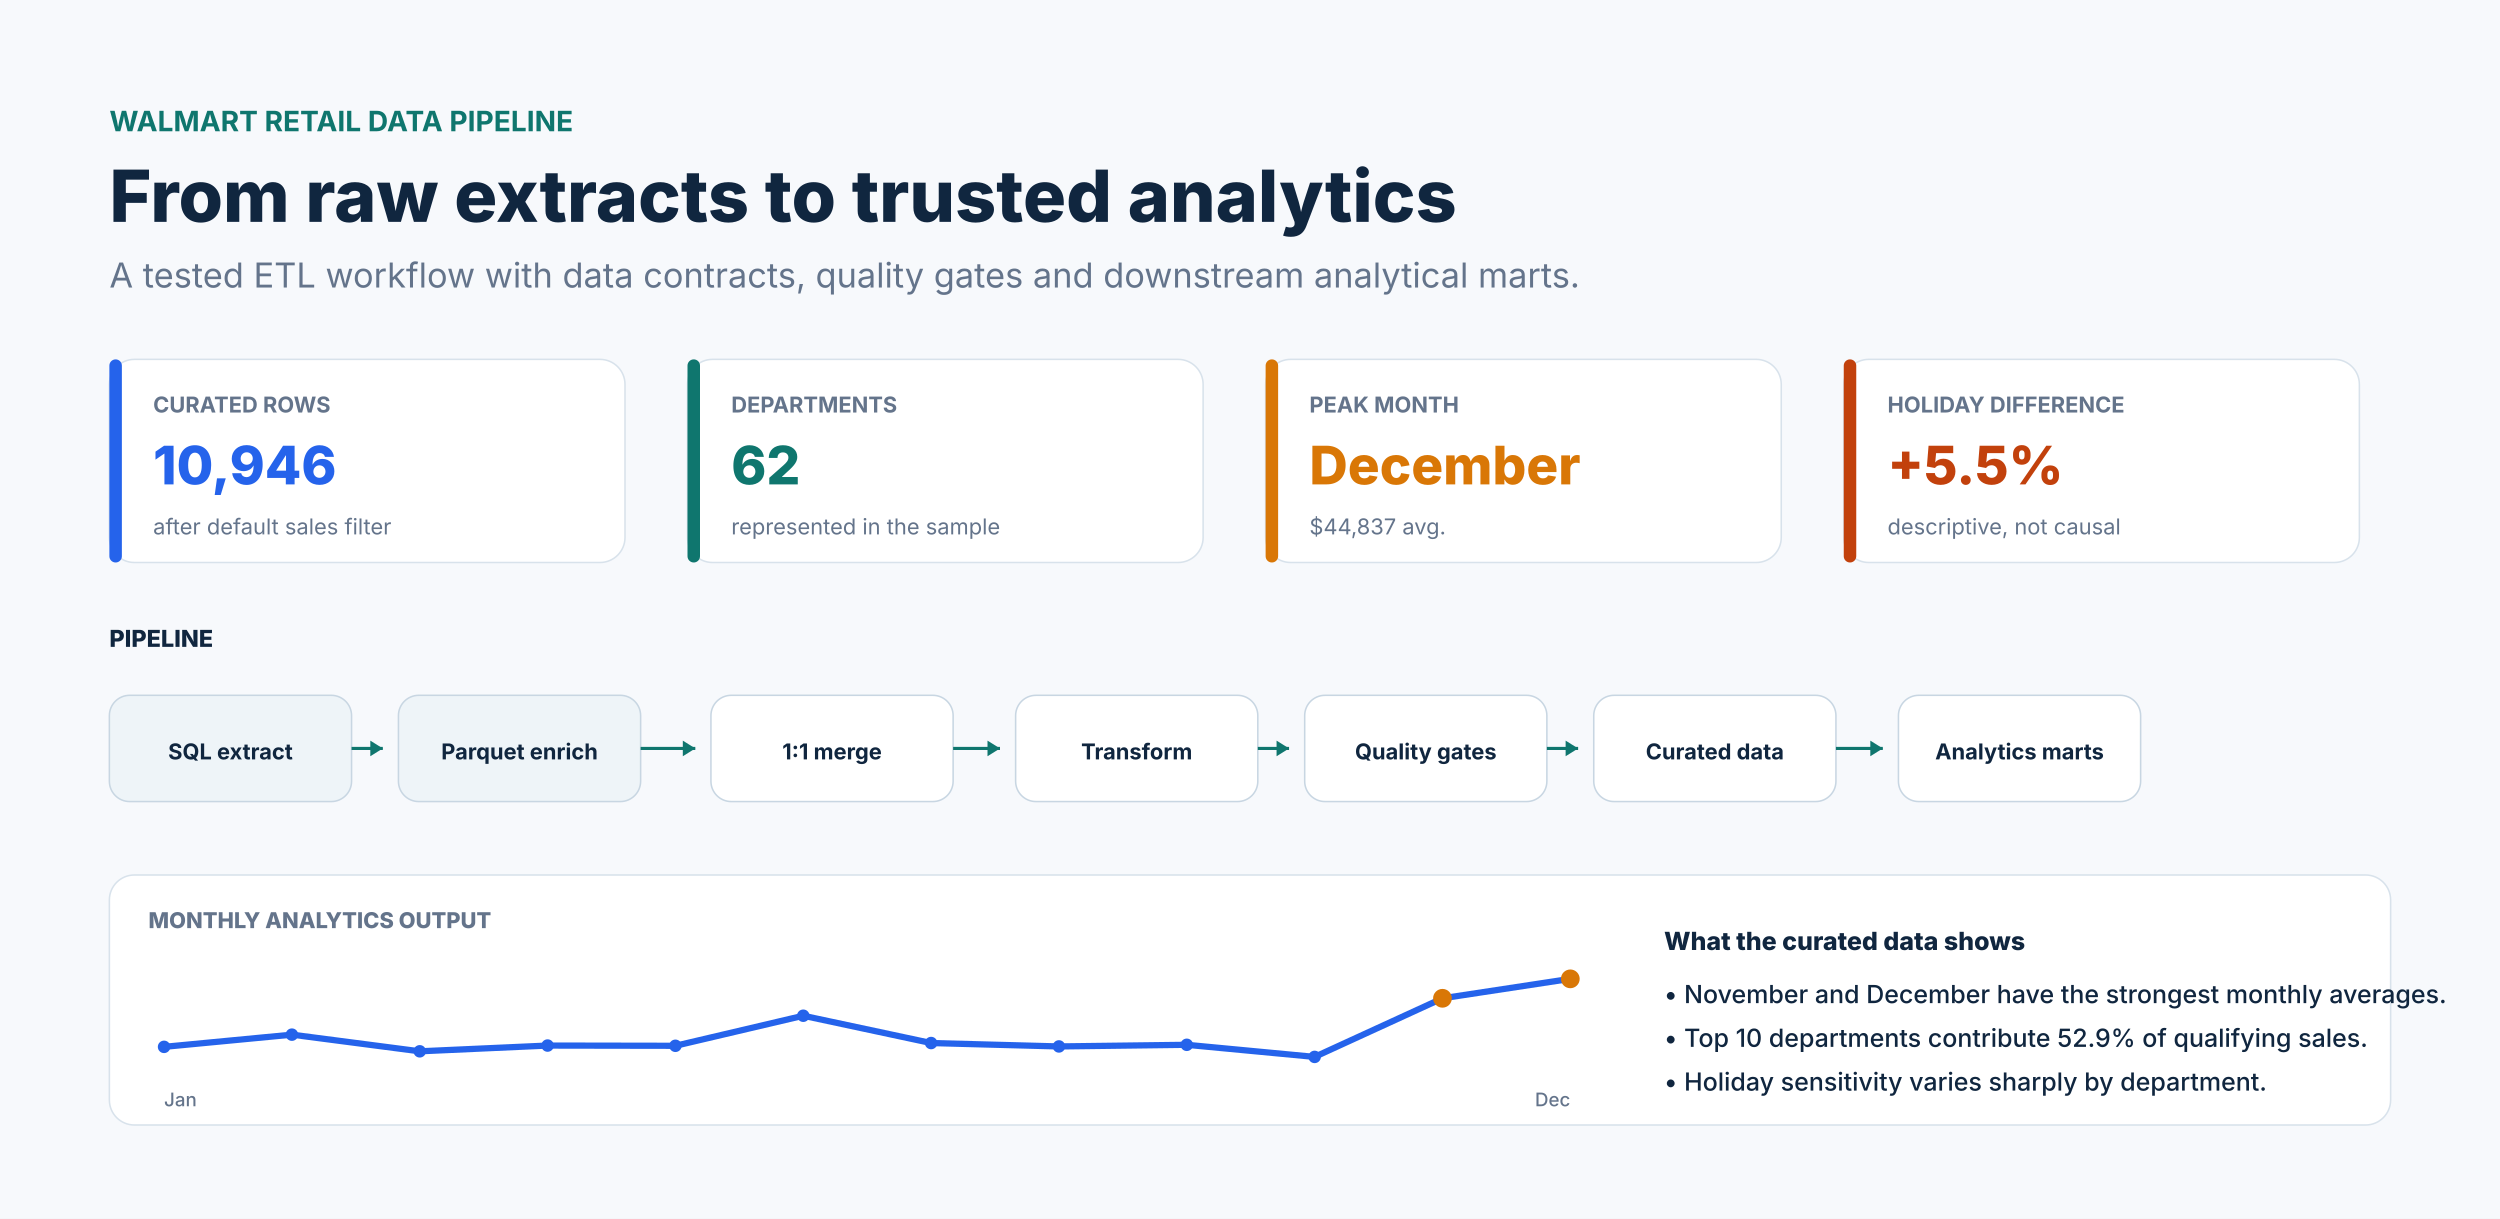
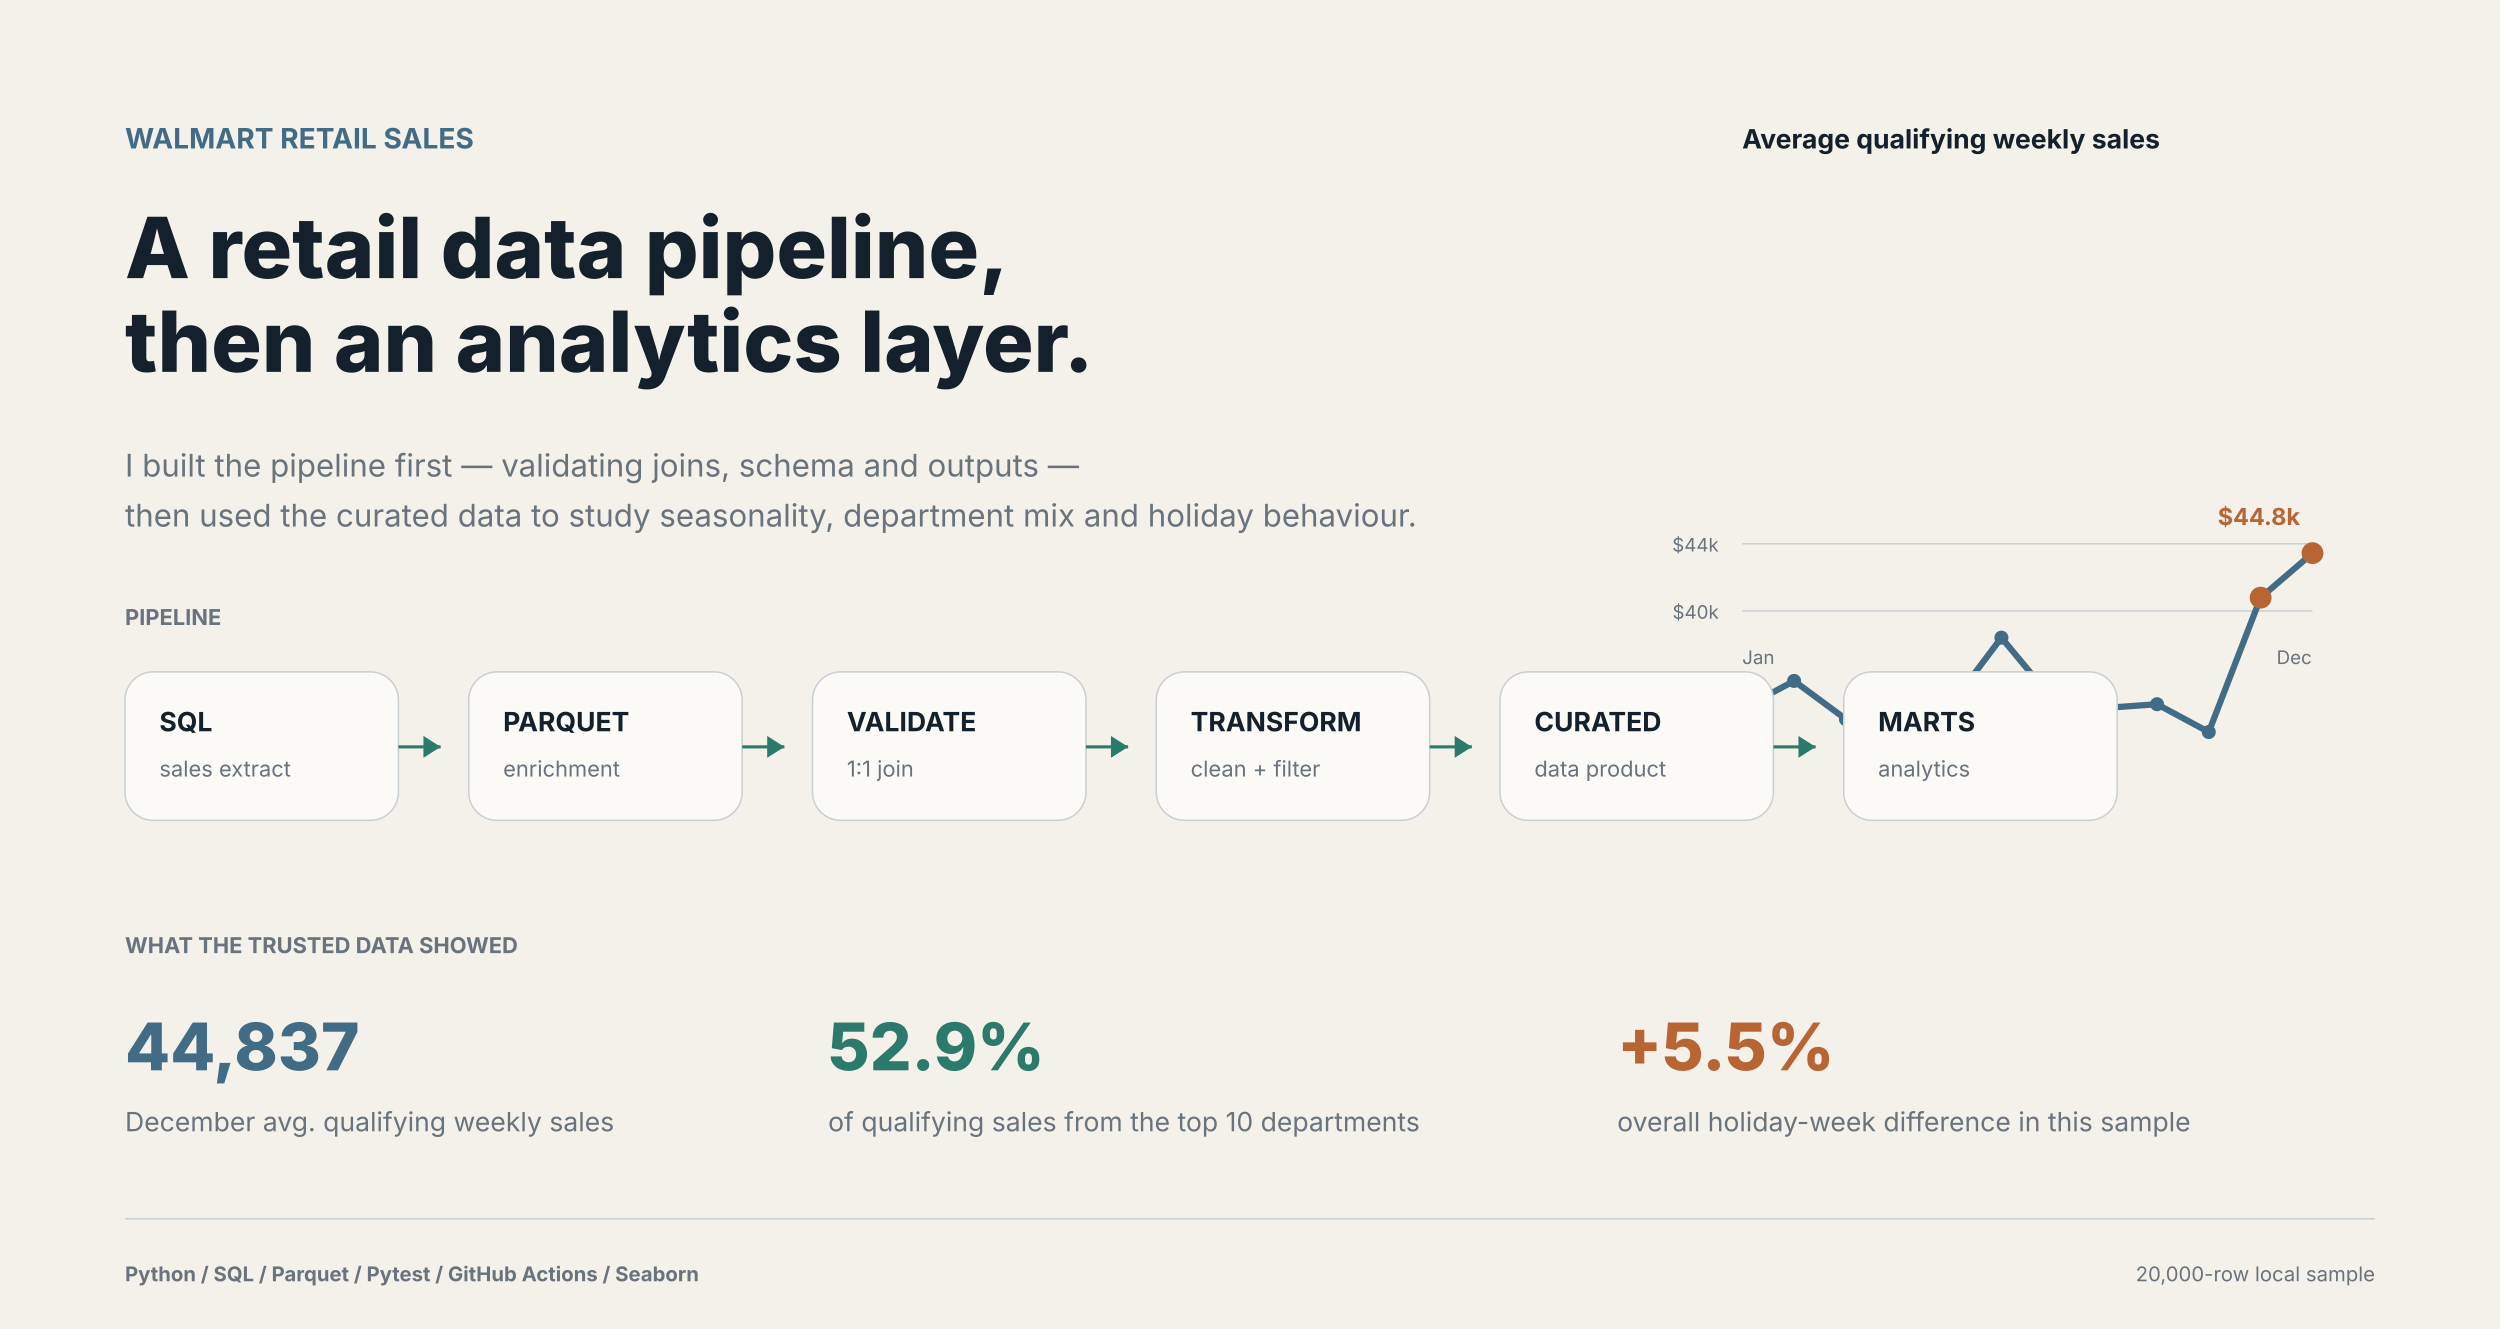
- <svg xmlns="http://www.w3.org/2000/svg" width="1600" height="780" viewBox="0 0 1600 780">
-   <rect width="100%" height="100%" fill="#F7F9FC" />
-   <style>text{font-family:Inter,Segoe UI,Arial,sans-serif}</style>
-   <text x="70" y="84" font-size="18" font-weight="700" fill="#0F766E" text-anchor="start">WALMART RETAIL DATA PIPELINE</text>
-   <text x="70" y="142" font-size="46" font-weight="800" fill="#10263F" text-anchor="start">From raw extracts to trusted analytics</text>
-   <text x="70" y="184" font-size="22" font-weight="400" fill="#64748B" text-anchor="start">A tested ETL workflow with data contracts, quality gates and downstream analytical marts.</text>
-   <rect x="70" y="230" width="330" height="130" rx="16" fill="#FFFFFF" stroke="#D8E2EB" />
-   <rect x="70" y="230" width="8" height="130" rx="4" fill="#2563EB" />
-   <text x="98" y="264" font-size="14" font-weight="700" fill="#64748B" text-anchor="start">CURATED ROWS</text>
-   <text x="98" y="310" font-size="34" font-weight="800" fill="#2563EB" text-anchor="start">10,946</text>
-   <text x="98" y="342" font-size="14" font-weight="400" fill="#64748B" text-anchor="start">after default sales filter</text>
-   <rect x="440" y="230" width="330" height="130" rx="16" fill="#FFFFFF" stroke="#D8E2EB" />
-   <rect x="440" y="230" width="8" height="130" rx="4" fill="#0F766E" />
-   <text x="468" y="264" font-size="14" font-weight="700" fill="#64748B" text-anchor="start">DEPARTMENTS</text>
-   <text x="468" y="310" font-size="34" font-weight="800" fill="#0F766E" text-anchor="start">62</text>
-   <text x="468" y="342" font-size="14" font-weight="400" fill="#64748B" text-anchor="start">represented in the sample</text>
-   <rect x="810" y="230" width="330" height="130" rx="16" fill="#FFFFFF" stroke="#D8E2EB" />
-   <rect x="810" y="230" width="8" height="130" rx="4" fill="#D97706" />
-   <text x="838" y="264" font-size="14" font-weight="700" fill="#64748B" text-anchor="start">PEAK MONTH</text>
-   <text x="838" y="310" font-size="34" font-weight="800" fill="#D97706" text-anchor="start">December</text>
-   <text x="838" y="342" font-size="14" font-weight="400" fill="#64748B" text-anchor="start">$44,837 avg.</text>
-   <rect x="1180" y="230" width="330" height="130" rx="16" fill="#FFFFFF" stroke="#D8E2EB" />
-   <rect x="1180" y="230" width="8" height="130" rx="4" fill="#C2410C" />
-   <text x="1208" y="264" font-size="14" font-weight="700" fill="#64748B" text-anchor="start">HOLIDAY DIFFERENCE</text>
-   <text x="1208" y="310" font-size="34" font-weight="800" fill="#C2410C" text-anchor="start">+5.5%</text>
-   <text x="1208" y="342" font-size="14" font-weight="400" fill="#64748B" text-anchor="start">descriptive, not causal</text>
-   <text x="70" y="414" font-size="15" font-weight="800" fill="#10263F" text-anchor="start">PIPELINE</text>
-   <rect x="70" y="445" width="155" height="68" rx="13" fill="#EEF4F8" stroke="#C8D6E2" />
-   <text x="147.5" y="486" font-size="14" font-weight="700" fill="#10263F" text-anchor="middle">SQL extract</text>
-   <line x1="225" y1="479" x2="245" y2="479" stroke="#0F766E" stroke-width="2" />
-   <polygon points="245,479 237,474 237,484" fill="#0F766E" />
-   <rect x="255" y="445" width="155" height="68" rx="13" fill="#EEF4F8" stroke="#C8D6E2" />
-   <text x="332.5" y="486" font-size="14" font-weight="700" fill="#10263F" text-anchor="middle">Parquet enrich</text>
-   <line x1="410" y1="479" x2="445" y2="479" stroke="#0F766E" stroke-width="2" />
-   <polygon points="445,479 437,474 437,484" fill="#0F766E" />
-   <rect x="455" y="445" width="155" height="68" rx="13" fill="#FFFFFF" stroke="#C8D6E2" />
-   <text x="532.5" y="486" font-size="14" font-weight="700" fill="#10263F" text-anchor="middle">1:1 merge</text>
-   <line x1="610" y1="479" x2="640" y2="479" stroke="#0F766E" stroke-width="2" />
-   <polygon points="640,479 632,474 632,484" fill="#0F766E" />
-   <rect x="650" y="445" width="155" height="68" rx="13" fill="#FFFFFF" stroke="#C8D6E2" />
-   <text x="727.5" y="486" font-size="14" font-weight="700" fill="#10263F" text-anchor="middle">Transform</text>
-   <line x1="805" y1="479" x2="825" y2="479" stroke="#0F766E" stroke-width="2" />
-   <polygon points="825,479 817,474 817,484" fill="#0F766E" />
-   <rect x="835" y="445" width="155" height="68" rx="13" fill="#FFFFFF" stroke="#C8D6E2" />
-   <text x="912.5" y="486" font-size="14" font-weight="700" fill="#10263F" text-anchor="middle">Quality gates</text>
-   <line x1="990" y1="479" x2="1010" y2="479" stroke="#0F766E" stroke-width="2" />
-   <polygon points="1010,479 1002,474 1002,484" fill="#0F766E" />
-   <rect x="1020" y="445" width="155" height="68" rx="13" fill="#FFFFFF" stroke="#C8D6E2" />
-   <text x="1097.5" y="486" font-size="14" font-weight="700" fill="#10263F" text-anchor="middle">Curated data</text>
-   <line x1="1175" y1="479" x2="1205" y2="479" stroke="#0F766E" stroke-width="2" />
-   <polygon points="1205,479 1197,474 1197,484" fill="#0F766E" />
-   <rect x="1215" y="445" width="155" height="68" rx="13" fill="#FFFFFF" stroke="#C8D6E2" />
-   <text x="1292.5" y="486" font-size="14" font-weight="700" fill="#10263F" text-anchor="middle">Analytics marts</text>
-   <rect x="70" y="560" width="1460" height="160" rx="16" fill="#FFFFFF" stroke="#D8E2EB" />
-   <text x="95" y="594" font-size="14" font-weight="800" fill="#64748B" text-anchor="start">MONTHLY ANALYTICS OUTPUT</text>
-   <polyline points="105,669.989 186.818,662.174 268.636,672.84 350.455,669.155 432.273,669.307 514.091,650.069 595.909,667.546 677.727,669.72 759.545,668.675 841.364,676.423 923.182,638.904 1005,626.466" fill="none" stroke="#2563EB" stroke-width="4" stroke-linecap="round" stroke-linejoin="round" />
-   <circle cx="105" cy="669.989" r="4" fill="#2563EB" />
-   <circle cx="186.818" cy="662.174" r="4" fill="#2563EB" />
-   <circle cx="268.636" cy="672.84" r="4" fill="#2563EB" />
-   <circle cx="350.455" cy="669.155" r="4" fill="#2563EB" />
-   <circle cx="432.273" cy="669.307" r="4" fill="#2563EB" />
-   <circle cx="514.091" cy="650.069" r="4" fill="#2563EB" />
-   <circle cx="595.909" cy="667.546" r="4" fill="#2563EB" />
-   <circle cx="677.727" cy="669.72" r="4" fill="#2563EB" />
-   <circle cx="759.545" cy="668.675" r="4" fill="#2563EB" />
-   <circle cx="841.364" cy="676.423" r="4" fill="#2563EB" />
-   <circle cx="923.182" cy="638.904" r="6" fill="#D97706" />
-   <circle cx="1005" cy="626.466" r="6" fill="#D97706" />
-   <text x="105" y="708" font-size="12" font-weight="500" fill="#64748B" text-anchor="start">Jan</text>
-   <text x="1005" y="708" font-size="12" font-weight="500" fill="#64748B" text-anchor="end">Dec</text>
-   <text x="1065" y="608" font-size="16" font-weight="800" fill="#10263F" text-anchor="start">What the curated data shows</text>
-   <text x="1065" y="642" font-size="16" font-weight="500" fill="#10263F" text-anchor="start">• November and December have the strongest monthly averages.</text>
-   <text x="1065" y="670" font-size="16" font-weight="500" fill="#10263F" text-anchor="start">• Top 10 departments contribute 52.9% of qualifying sales.</text>
-   <text x="1065" y="698" font-size="16" font-weight="500" fill="#10263F" text-anchor="start">• Holiday sensitivity varies sharply by department.</text>
+ <svg xmlns="http://www.w3.org/2000/svg" width="1600" height="850" viewBox="0 0 1600 850">
+   <rect width="1600" height="850" fill="#F4F1EA" />
+   <style>
+     text { font-family: Inter, "Segoe UI", Arial, sans-serif; }
+   </style>
+   <text x="80" y="95" font-size="18" font-weight="700" fill="#426C86">WALMART RETAIL SALES</text>
+   <text x="80" y="178" font-size="54" font-weight="800" fill="#14202B">A retail data pipeline,</text>
+   <text x="80" y="238" font-size="54" font-weight="800" fill="#14202B">then an analytics layer.</text>
+   <text x="80" y="305" font-size="20" fill="#68737D">I built the pipeline first — validating joins, schema and outputs —</text>
+   <text x="80" y="337" font-size="20" fill="#68737D">then used the curated data to study seasonality, department mix and holiday behaviour.</text>
+   <text x="1115" y="95" font-size="17" font-weight="700" fill="#14202B">Average qualifying weekly sales</text>
+   <line x1="1115" y1="391" x2="1480" y2="391" stroke="#C9D0D4" />
+   <line x1="1115" y1="348" x2="1480" y2="348" stroke="#C9D0D4" />
+   <text x="1100" y="396" font-size="12" text-anchor="end" fill="#68737D">$40k</text>
+   <text x="1100" y="353" font-size="12" text-anchor="end" fill="#68737D">$44k</text>
+   <polyline points="1115.0,453.7 1148.2,435.8 1181.4,460.3 1214.5,451.8 1247.7,452.2 1280.9,408.1 1314.1,448.1 1347.3,453.1 1380.5,450.7 1413.6,468.5 1446.8,382.5 1480.0,354.0" fill="none" stroke="#426C86" stroke-width="4" stroke-linecap="round" stroke-linejoin="round" />
+   <circle cx="1115.0" cy="453.7" r="4.5" fill="#426C86" />
+   <circle cx="1148.2" cy="435.8" r="4.5" fill="#426C86" />
+   <circle cx="1181.4" cy="460.3" r="4.5" fill="#426C86" />
+   <circle cx="1214.5" cy="451.8" r="4.5" fill="#426C86" />
+   <circle cx="1247.7" cy="452.2" r="4.5" fill="#426C86" />
+   <circle cx="1280.9" cy="408.1" r="4.5" fill="#426C86" />
+   <circle cx="1314.1" cy="448.1" r="4.5" fill="#426C86" />
+   <circle cx="1347.3" cy="453.1" r="4.5" fill="#426C86" />
+   <circle cx="1380.5" cy="450.7" r="4.5" fill="#426C86" />
+   <circle cx="1413.6" cy="468.5" r="4.5" fill="#426C86" />
+   <circle cx="1446.8" cy="382.5" r="7" fill="#B86535" />
+   <circle cx="1480.0" cy="354.0" r="7" fill="#B86535" />
+   <text x="1115" y="425" font-size="12" fill="#68737D">Jan</text>
+   <text x="1457" y="425" font-size="12" fill="#68737D">Dec</text>
+   <text x="1472.0" y="336.0" font-size="15" font-weight="700" text-anchor="end" fill="#B86535">$44.8k</text>
+   <text x="80" y="400" font-size="14" font-weight="700" fill="#68737D">PIPELINE</text>
+   <rect x="80" y="430" width="175" height="95" rx="18" fill="#FBFAF7" stroke="#C9D0D4" />
+   <text x="102" y="468" font-size="17" font-weight="700" fill="#14202B">SQL</text>
+   <text x="102" y="497" font-size="14" fill="#68737D">sales extract</text>
+   <line x1="255" y1="478" x2="282" y2="478" stroke="#2C7A6B" stroke-width="2" />
+   <polygon points="282,478 271,471 271,485" fill="#2C7A6B" />
+   <rect x="300" y="430" width="175" height="95" rx="18" fill="#FBFAF7" stroke="#C9D0D4" />
+   <text x="322" y="468" font-size="17" font-weight="700" fill="#14202B">PARQUET</text>
+   <text x="322" y="497" font-size="14" fill="#68737D">enrichment</text>
+   <line x1="475" y1="478" x2="502" y2="478" stroke="#2C7A6B" stroke-width="2" />
+   <polygon points="502,478 491,471 491,485" fill="#2C7A6B" />
+   <rect x="520" y="430" width="175" height="95" rx="18" fill="#FBFAF7" stroke="#C9D0D4" />
+   <text x="542" y="468" font-size="17" font-weight="700" fill="#14202B">VALIDATE</text>
+   <text x="542" y="497" font-size="14" fill="#68737D">1:1 join</text>
+   <line x1="695" y1="478" x2="722" y2="478" stroke="#2C7A6B" stroke-width="2" />
+   <polygon points="722,478 711,471 711,485" fill="#2C7A6B" />
+   <rect x="740" y="430" width="175" height="95" rx="18" fill="#FBFAF7" stroke="#C9D0D4" />
+   <text x="762" y="468" font-size="17" font-weight="700" fill="#14202B">TRANSFORM</text>
+   <text x="762" y="497" font-size="14" fill="#68737D">clean + filter</text>
+   <line x1="915" y1="478" x2="942" y2="478" stroke="#2C7A6B" stroke-width="2" />
+   <polygon points="942,478 931,471 931,485" fill="#2C7A6B" />
+   <rect x="960" y="430" width="175" height="95" rx="18" fill="#FBFAF7" stroke="#C9D0D4" />
+   <text x="982" y="468" font-size="17" font-weight="700" fill="#14202B">CURATED</text>
+   <text x="982" y="497" font-size="14" fill="#68737D">data product</text>
+   <line x1="1135" y1="478" x2="1162" y2="478" stroke="#2C7A6B" stroke-width="2" />
+   <polygon points="1162,478 1151,471 1151,485" fill="#2C7A6B" />
+   <rect x="1180" y="430" width="175" height="95" rx="18" fill="#FBFAF7" stroke="#C9D0D4" />
+   <text x="1202" y="468" font-size="17" font-weight="700" fill="#14202B">MARTS</text>
+   <text x="1202" y="497" font-size="14" fill="#68737D">analytics</text>
+   <text x="80" y="610" font-size="14" font-weight="700" fill="#68737D">WHAT THE TRUSTED DATA SHOWED</text>
+   <text x="80" y="685" font-size="42" font-weight="800" fill="#426C86">44,837</text>
+   <text x="80" y="724" font-size="17" fill="#68737D">December avg. qualifying weekly sales</text>
+   <text x="530" y="685" font-size="42" font-weight="800" fill="#2C7A6B">52.9%</text>
+   <text x="530" y="724" font-size="17" fill="#68737D">of qualifying sales from the top 10 departments</text>
+   <text x="1035" y="685" font-size="42" font-weight="800" fill="#B86535">+5.5%</text>
+   <text x="1035" y="724" font-size="17" fill="#68737D">overall holiday-week difference in this sample</text>
+   <line x1="80" y1="780" x2="1520" y2="780" stroke="#C9D0D4" />
+   <text x="80" y="820" font-size="13" font-weight="700" fill="#68737D">Python / SQL / Parquet / Pytest / GitHub Actions / Seaborn</text>
+   <text x="1520" y="820" font-size="13" text-anchor="end" fill="#68737D">20,000-row local sample</text>
</svg>
